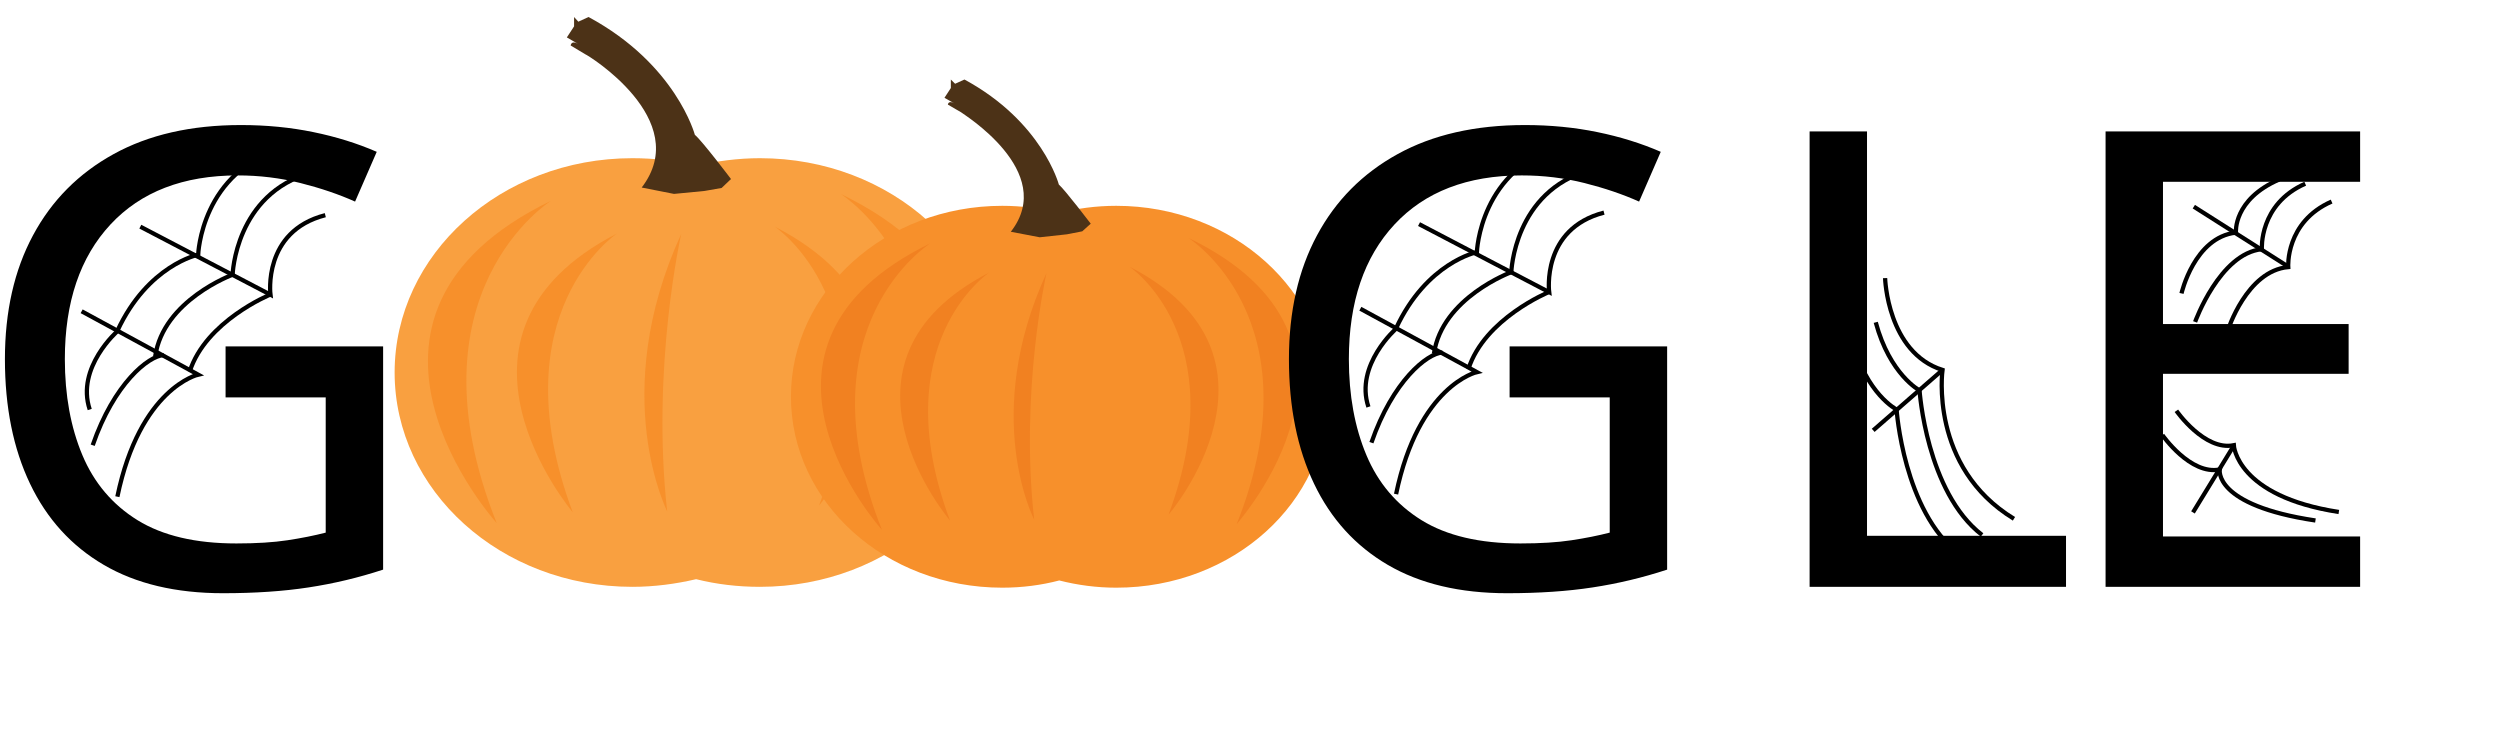
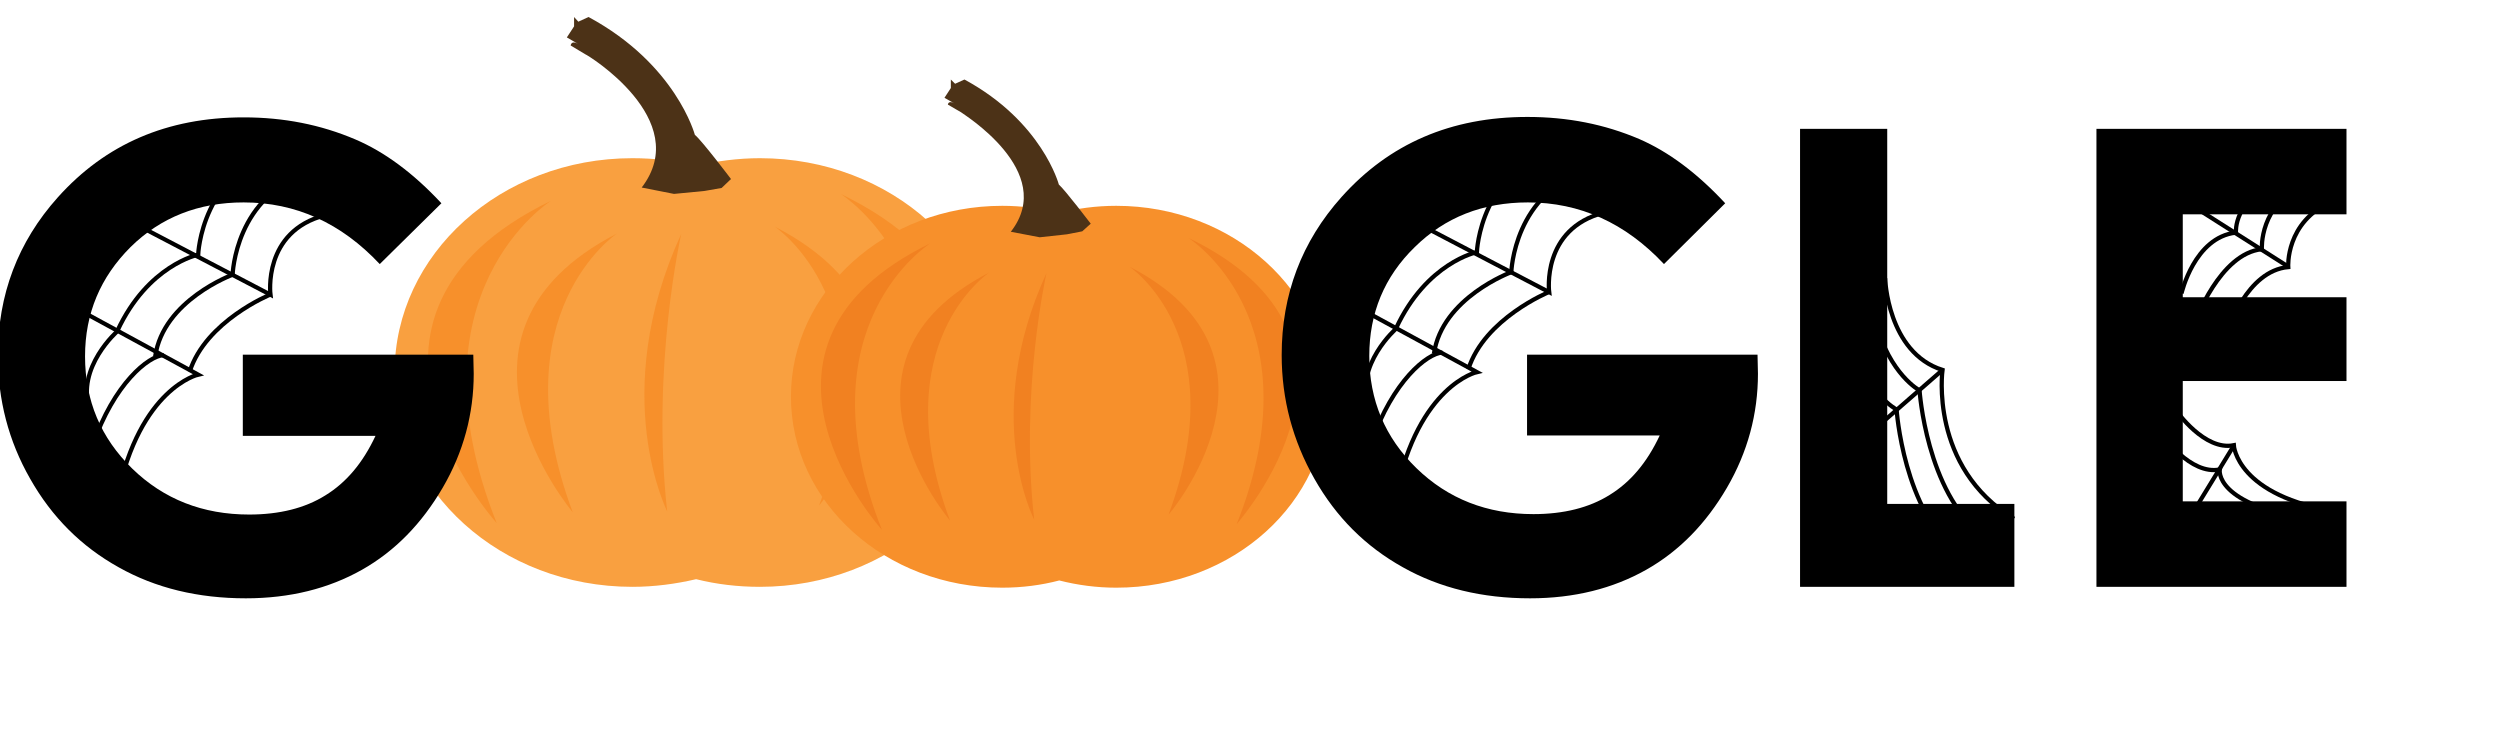
- <svg xmlns="http://www.w3.org/2000/svg" version="1.1" x="0px" y="0px" viewBox="0 0 587.9 171.4" style="enable-background:new 0 0 587.9 171.4;" xml:space="preserve">
+ <svg xmlns="http://www.w3.org/2000/svg" version="1.1" id="Layer_1" x="0px" y="0px" viewBox="0 0 587.9 171.4" style="enable-background:new 0 0 587.9 171.4;" xml:space="preserve">
  <style type="text/css">
	.st0{fill:#F9A040;}
	.st1{fill:#F7902B;}
	.st2{fill:#4C3217;}
	.st3{fill:#F18121;}
	.st4{fill:none;stroke:#000000;stroke-miterlimit:10;}
- 	.st5{font-family:'CenturyGothic-Bold';}
- 	.st6{font-size:150px;}
+ 	.st5{enable-background:new    ;}
</style>
  <g id="Pumpkins">
    <g id="Layer_1_1_">
      <path class="st0" d="M178.7,37.2c-5.2,0-10.3,0.7-15,1.8c-4.8-1.2-9.8-1.8-15-1.8c-30.9,0-55.9,22.6-55.9,50.4s25,50.4,55.9,50.4    c5.2,0,10.3-0.7,15-1.8c4.8,1.2,9.8,1.8,15,1.8c30.8,0,55.9-22.6,55.9-50.4S209.6,37.2,178.7,37.2z" />
      <path class="st1" d="M129.6,47.2c0,0-34.4,21.6-12.8,75.8C116.8,123,73,74.6,129.6,47.2z" />
      <path class="st1" d="M145.1,54.9c0,0-28,18.7-10.4,65.6C134.7,120.4,99.1,78.6,145.1,54.9z" />
      <path class="st2" d="M150.9,44.1l7.6,1.5l7.2-0.7l4-0.7l2.2-2.1c0,0-6.8-9-8.5-10.4c0,0-4.4-16.6-25-27.7L136,5.1L135,4v2.2    l-1.7,2.6l2.6,1.5c-1.6-0.9-1.7,0.4-1.7,0.4l3.5,2.1C137.8,12.7,163.2,28.1,150.9,44.1z" />
      <path class="st1" d="M197.7,45.6c0,0,34.4,21.6,12.8,75.8C210.5,121.4,254.4,73,197.7,45.6z" />
      <path class="st1" d="M182.2,53.3c0,0,28,18.7,10.4,65.6C192.6,118.9,228.2,77,182.2,53.3z" />
      <path class="st1" d="M160.2,55c0,0-7.1,31.3-3.3,65.3C157,120.3,142.8,93,160.2,55z" />
    </g>
    <g id="Layer_2">
      <path class="st1" d="M262.5,48.4c-4.7,0-9.2,0.6-13.4,1.7c-4.3-1.1-8.8-1.7-13.4-1.7c-27.5,0-49.7,20.1-49.7,44.9    s22.2,44.9,49.7,44.9c4.7,0,9.2-0.6,13.4-1.7c4.3,1.1,8.8,1.7,13.4,1.7c27.5,0,49.7-20.1,49.7-44.9S289.9,48.4,262.5,48.4z" />
      <path class="st3" d="M218.8,57.2c0,0-30.6,19.2-11.4,67.4C207.4,124.6,168.5,81.6,218.8,57.2z" />
      <path class="st3" d="M232.6,64.1c0,0-24.8,16.6-9.2,58.3C223.4,122.4,191.7,85.2,232.6,64.1z" />
      <path class="st2" d="M237.7,54.5l6.8,1.3l6.4-0.7l3.6-0.7l2-1.8c0,0-6.1-8-7.5-9.2c0,0-3.9-14.8-22.2-24.7l-2.2,1l-1-1v2l-1.5,2.3    l2.3,1.3c-1.4-0.8-1.5,0.3-1.5,0.3l3.1,1.8C226.1,26.6,248.8,40.3,237.7,54.5z" />
      <path class="st3" d="M279.4,55.9c0,0,30.6,19.2,11.4,67.4C290.7,123.2,329.7,80.2,279.4,55.9z" />
      <path class="st3" d="M265.6,62.7c0,0,24.8,16.6,9.2,58.3C274.9,121,306.5,83.8,265.6,62.7z" />
      <path class="st3" d="M246.1,64.2c0,0-6.3,27.8-2.9,58C243.2,122.2,230.6,98,246.1,64.2z" />
    </g>
  </g>
  <g id="G2_webs">
    <path class="st4" d="M333.7,52.7l30.6,16c0,0-1.9-14.9,12.9-18.7" />
    <path class="st4" d="M373.9,40c-17.9,5-18.5,24-18.5,24s-16.3,6-18.2,19.2" />
    <path class="st4" d="M367.8,34.2c-19.8,5.2-20.5,25.1-20.5,25.1s-11.8,2.4-19,17.9" />
    <path class="st4" d="M364.2,68.7c0,0-15.1,6.2-18.9,18.1" />
    <path class="st4" d="M319.9,72.6l27.4,14.9c0,0-13.7,3.1-19,28.7" />
    <path class="st4" d="M328.4,77.2c0,0-9.9,8.6-6.6,18.5" />
    <path class="st4" d="M339.2,82.9c-3.6,0.2-11.7,6.7-16.7,21.2" />
  </g>
  <g id="G1_webs">
    <path class="st4" d="M33,53.3l30.6,16c0,0-1.9-14.9,12.9-18.7" />
    <path class="st4" d="M73.2,40.6c-17.9,5-18.5,24-18.5,24s-16.3,6-18.2,19.2" />
    <path class="st4" d="M67.1,34.8C47.3,40,46.6,59.9,46.6,59.9s-11.8,2.4-19,17.9" />
    <path class="st4" d="M63.5,69.3c0,0-15.1,6.2-18.9,18.1" />
    <path class="st4" d="M19.2,73.2l27.4,14.9c0,0-13.7,3.1-19,28.7" />
    <path class="st4" d="M27.7,77.8c0,0-9.9,8.6-6.6,18.5" />
    <path class="st4" d="M38.5,83.5c-3.6,0.2-11.7,6.7-16.7,21.2" />
  </g>
  <g id="L_webs">
    <path class="st4" d="M443.3,65.4c0,0,0.5,17.5,13.5,21.6c0,0-3.2,22.8,16.8,35" />
    <line class="st4" x1="456.8" y1="87" x2="440.5" y2="101.2" />
    <path class="st4" d="M466.1,125.8c-13.1-10.1-14.7-34-14.7-34s-7-3.7-10.3-16" />
    <path class="st4" d="M460.7,130.3c-13.1-10.1-14.7-34-14.7-34s-7.1-3.6-10.4-16.1" />
  </g>
  <g id="E_webs">
    <path class="st4" d="M523.9,77.7c0,0,4.4-14,14.2-14.9c0,0-0.7-10.6,10.2-15.4" />
    <line class="st4" x1="538.1" y1="62.7" x2="515.9" y2="48.6" />
    <path class="st4" d="M516.2,75.7c0,0,5.8-16.1,15.7-17.1c0,0-0.7-10.6,10.2-15.4" />
    <path class="st4" d="M513,69c0,0,3-13.2,12.8-14.3c0,0-0.7-7.8,10.2-12.5" />
    <path class="st4" d="M511.8,96.6c0,0,6.6,9.5,13.5,8.1c0,0,0.6,12,24.7,15.7" />
    <line class="st4" x1="525.3" y1="104.8" x2="515.7" y2="120.5" />
    <path class="st4" d="M508.5,102.3c0,0,6.6,9.5,13.5,8.1c0,0-1.6,8.4,22.5,12" />
  </g>
  <g id="Letters">
-     <text transform="matrix(1 0 0 1 -8 138.0002)" class="st5 st6">G</text>
-     <text transform="matrix(1 0 0 1 293.95 138.0002)" class="st5 st6">G</text>
-     <text transform="matrix(1 0 0 1 411.0003 138)" class="st5 st6">L</text>
-     <text transform="matrix(1 0 0 1 480.6 138)" class="st5 st6">E</text>
+     <g class="st5">
+       <path d="M103.8,47.8L89.3,62.1c-9.1-9.7-19.8-14.5-32-14.5c-10.6,0-19.5,3.5-26.6,10.5C23.6,65.2,20,73.7,20,83.8    c0,10.4,3.7,19.2,11.1,26.4c7.4,7.2,16.6,10.8,27.5,10.8c7.1,0,13.1-1.5,17.9-4.5c4.9-3,8.8-7.6,11.8-14H57.1V83.4h54.2l0.1,4.5    c0,9.4-2.4,18.4-7.3,26.8c-4.9,8.4-11.2,14.9-19,19.3s-16.9,6.7-27.3,6.7c-11.2,0-21.2-2.4-29.9-7.3c-8.8-4.9-15.7-11.8-20.8-20.8    C2,103.7-0.5,94-0.5,83.6c0-14.3,4.7-26.7,14.1-37.2c11.2-12.5,25.7-18.8,43.7-18.8c9.4,0,18.1,1.7,26.3,5.2    C90.4,35.7,97.2,40.7,103.8,47.8z" />
+     </g>
+     <g class="st5">
+       <path d="M405.7,47.8l-14.4,14.3c-9.1-9.7-19.8-14.5-32-14.5c-10.6,0-19.5,3.5-26.6,10.5c-7.2,7-10.7,15.6-10.7,25.6    c0,10.4,3.7,19.2,11.1,26.4c7.4,7.2,16.6,10.8,27.5,10.8c7.1,0,13.1-1.5,17.9-4.5c4.9-3,8.8-7.6,11.8-14h-31.2V83.4h54.2l0.1,4.5    c0,9.4-2.4,18.4-7.3,26.8c-4.9,8.4-11.2,14.9-19,19.3s-16.9,6.7-27.3,6.7c-11.2,0-21.2-2.4-29.9-7.3c-8.8-4.9-15.7-11.8-20.8-20.8    c-5.1-9-7.7-18.7-7.7-29.1c0-14.3,4.7-26.7,14.1-37.2c11.2-12.5,25.7-18.8,43.7-18.8c9.4,0,18.1,1.7,26.3,5.2    C392.4,35.7,399.1,40.7,405.7,47.8z" />
+     </g>
+     <g class="st5">
+       <path d="M423.3,30.3h20.5v88.2h29.9V138h-50.4V30.3z" />
+     </g>
+     <g class="st5">
+       <path d="M493,30.3h58.8v20.1h-38.5v19.5h38.5v19.7h-38.5v28.3h38.5V138H493V30.3z" />
+     </g>
  </g>
</svg>
